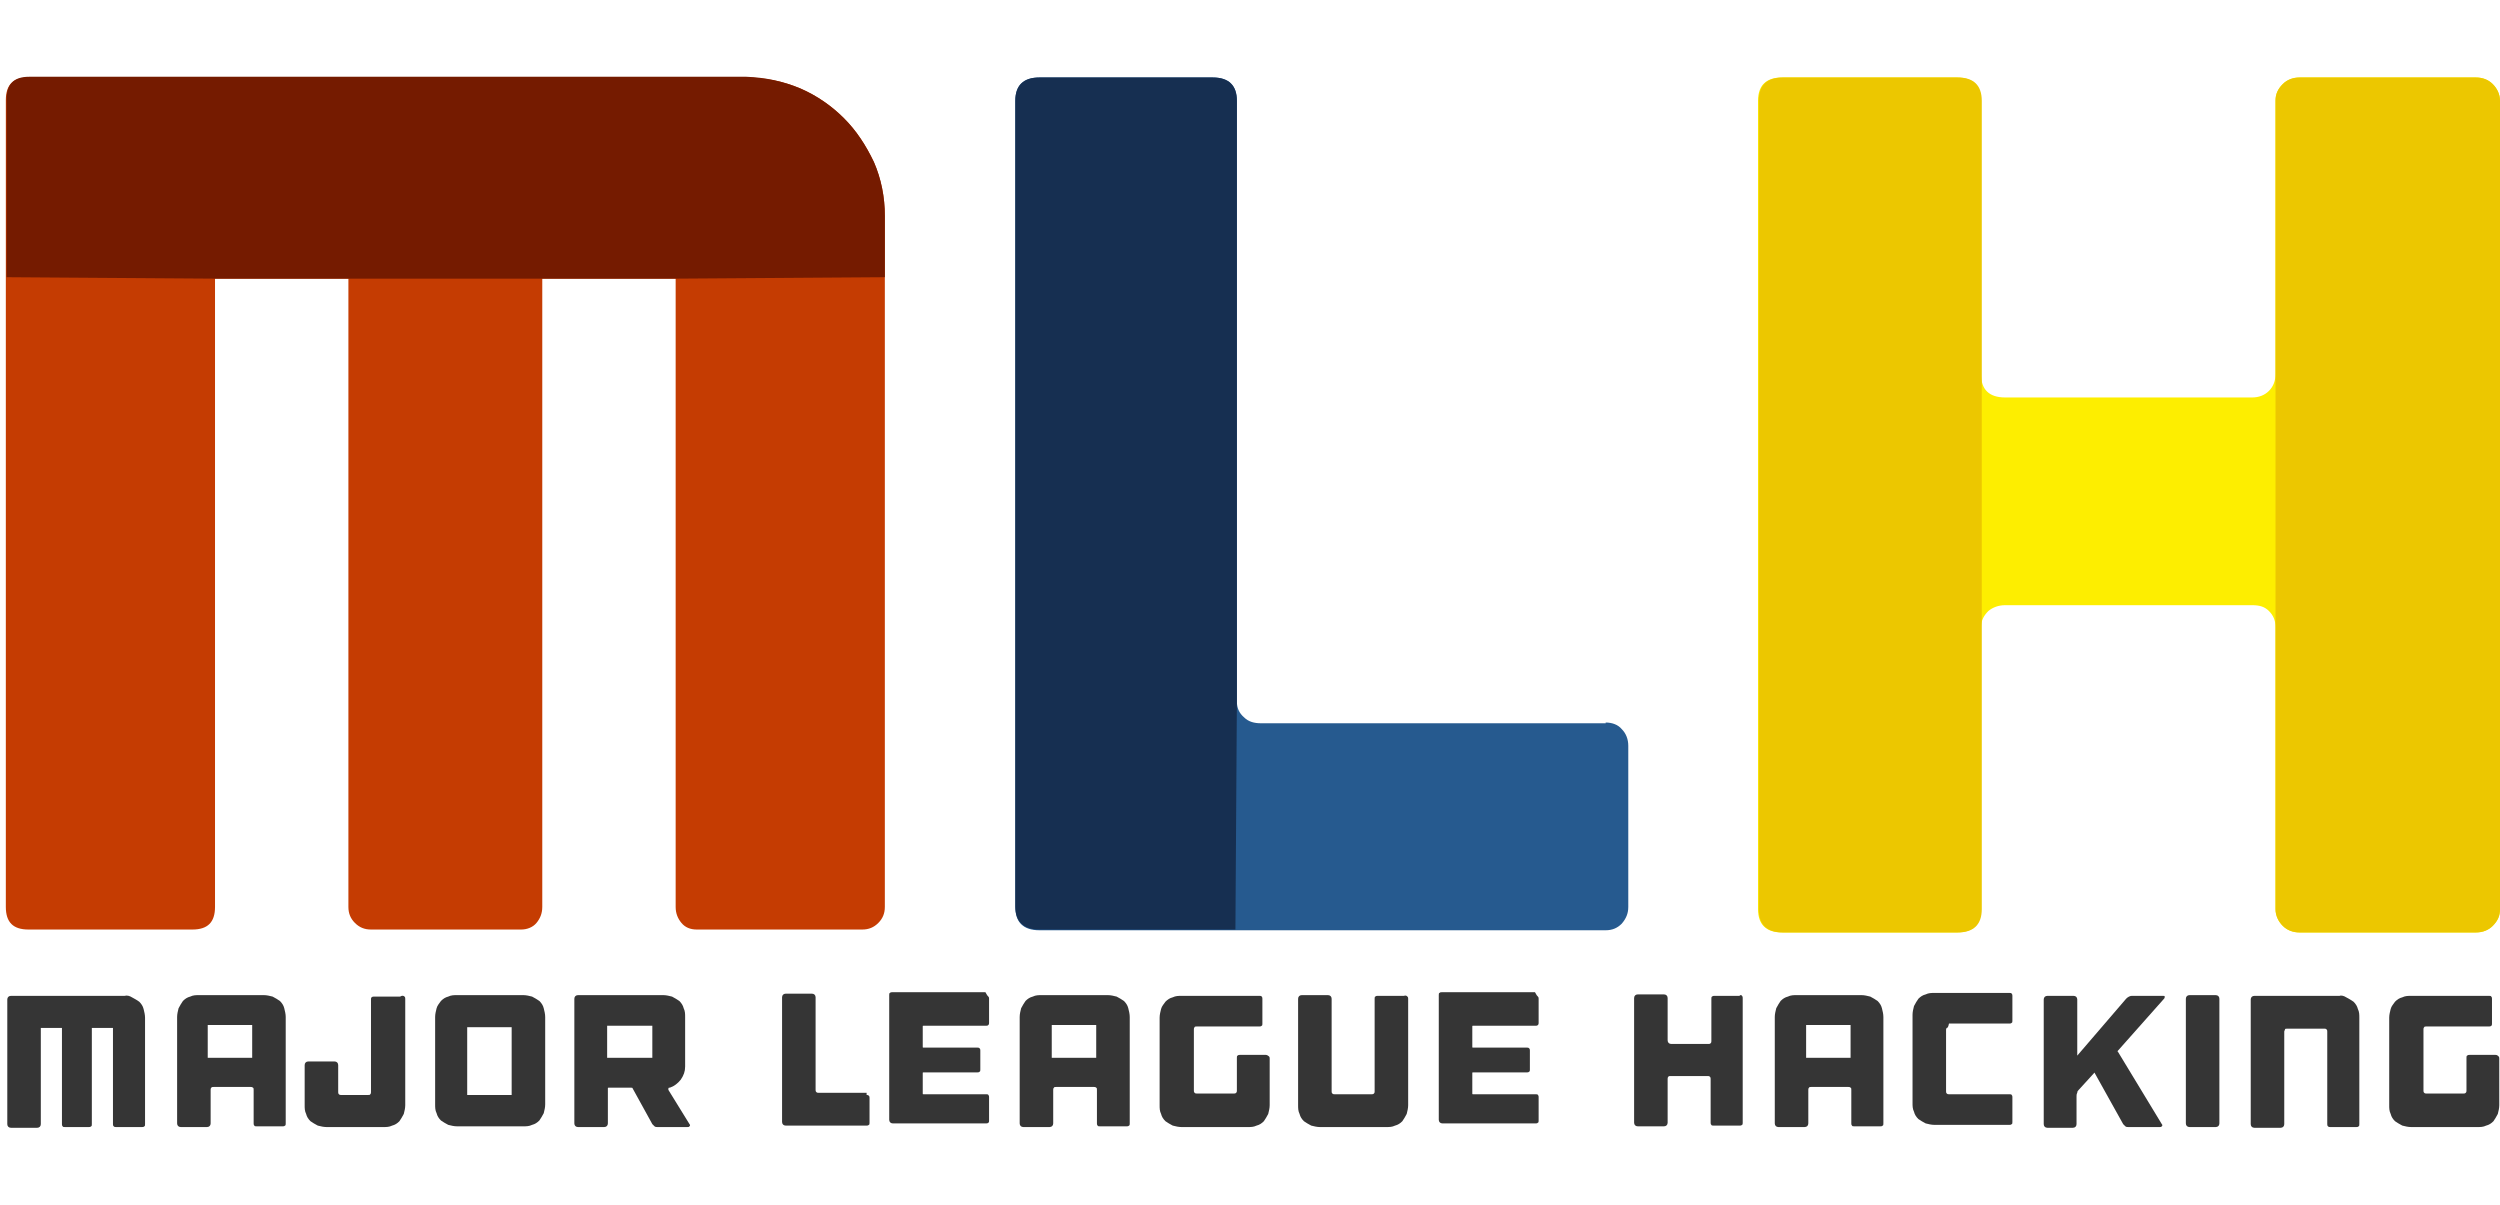
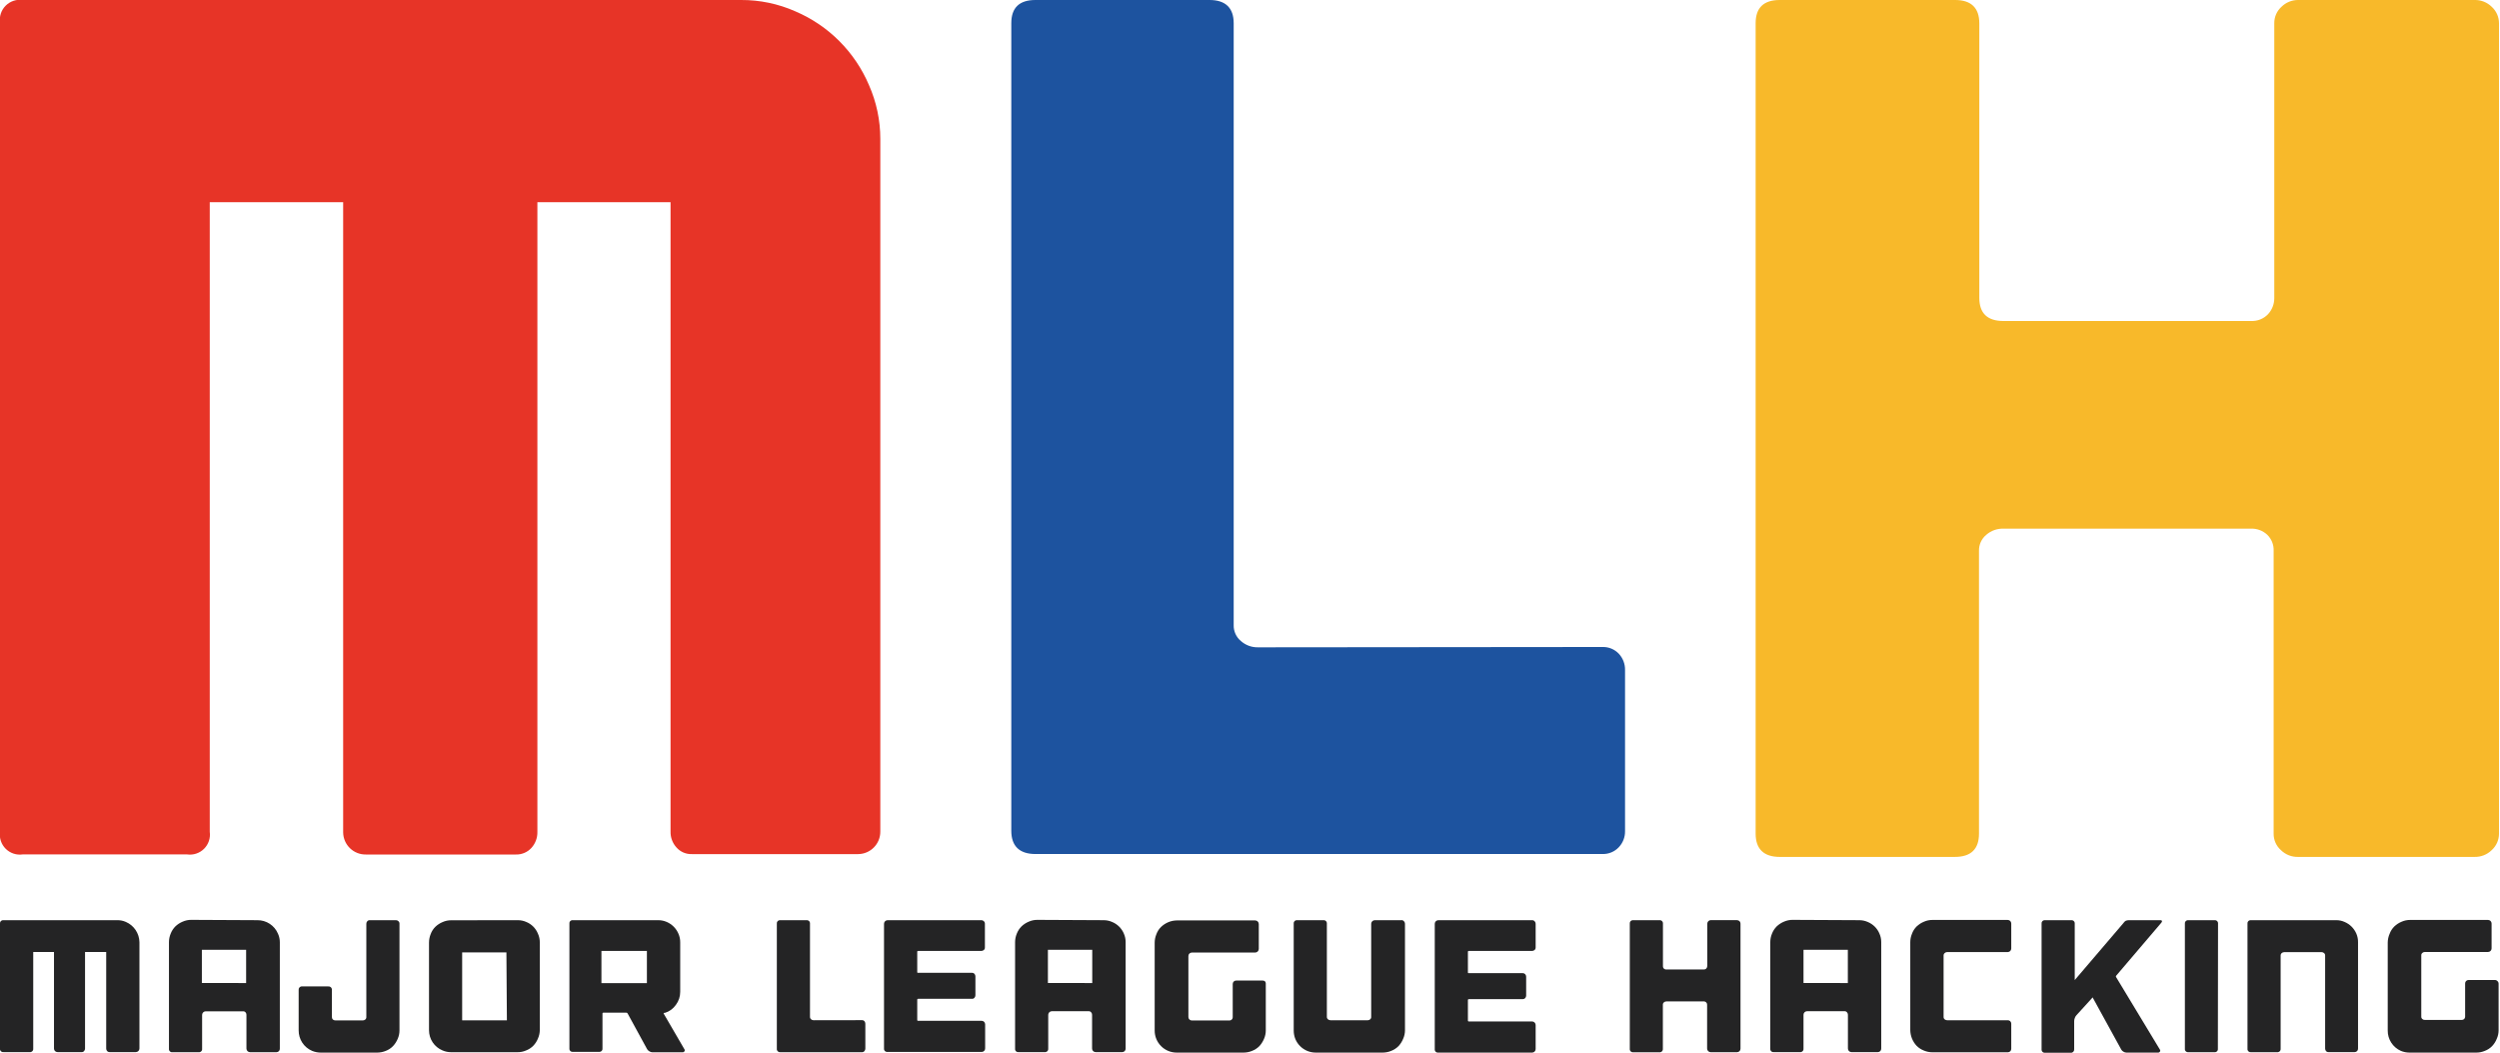
- <svg xmlns="http://www.w3.org/2000/svg" width="110px" height="53px" viewBox="0 0 343 146" version="1.1">
-   <g id="Page-1" stroke="none" stroke-width="1" fill="none" fill-rule="evenodd">
-     <g>
-       <g class="svg_mlh_lower_text" transform="translate(1, 126)" fill="#353535">
-         <path d="M17.1,1.2 C17.5,1.4 17.8,1.6 18.1,1.8 C18.4,2.1 18.6,2.4 18.7,2.8 C18.8,3.2 18.9,3.6 18.9,4 L18.9,18.6 C18.9,18.7 18.9,18.9 18.8,18.9 C18.7,19 18.6,19 18.5,19 L14.9,19 C14.8,19 14.7,19 14.6,18.9 C14.5,18.8 14.5,18.7 14.5,18.6 L14.5,5.4 L11.6,5.4 L11.6,18.6 C11.6,18.7 11.6,18.9 11.5,18.9 C11.4,19 11.3,19 11.2,19 L7.9,19 C7.8,19 7.6,19 7.6,18.9 C7.5,18.8 7.5,18.7 7.5,18.6 L7.5,5.4 L4.6,5.4 L4.6,18.6 C4.6,18.9 4.4,19.1 4.1,19.1 L0.5,19.1 C0.2,19.1 -1.13686838e-13,18.9 -1.13686838e-13,18.6 L-1.13686838e-13,1.5 C-1.13686838e-13,1.2 0.2,1 0.5,1 L16.1,1 C16.4,0.9 16.8,1 17.1,1.2 L17.1,1.2 Z" />
-         <path d="M35.2,0.9 C35.6,0.9 36,1 36.4,1.1 C36.8,1.3 37.1,1.5 37.4,1.7 C37.7,2 37.9,2.3 38,2.7 C38.1,3.1 38.2,3.5 38.2,3.9 L38.2,18.5 C38.2,18.6 38.2,18.8 38.1,18.8 C38,18.9 37.9,18.9 37.8,18.9 L34.2,18.9 C34.1,18.9 33.9,18.9 33.9,18.8 C33.8,18.7 33.8,18.6 33.8,18.5 L33.8,13.9 C33.8,13.8 33.8,13.6 33.7,13.6 C33.6,13.5 33.5,13.5 33.4,13.5 L28.3,13.5 C28.2,13.5 28,13.5 28,13.6 C27.9,13.7 27.9,13.8 27.9,13.9 L27.9,18.5 C27.9,18.8 27.7,19 27.4,19 L23.8,19 C23.5,19 23.3,18.8 23.3,18.5 L23.3,3.9 C23.3,3.5 23.4,3.1 23.5,2.7 C23.7,2.3 23.9,2 24.1,1.7 C24.4,1.4 24.7,1.2 25.1,1.1 C25.5,0.9 25.9,0.9 26.3,0.9 L35.2,0.9 L35.2,0.9 Z M33.6,9.5 L33.6,5 L27.5,5 L27.5,9.5 L33.6,9.5 L33.6,9.5 Z" />
-         <path d="M54.5,1.1 C54.6,1.2 54.6,1.3 54.6,1.4 L54.6,16 C54.6,16.4 54.5,16.8 54.4,17.2 C54.2,17.6 54,17.9 53.8,18.2 C53.5,18.5 53.2,18.7 52.8,18.8 C52.4,19 52,19 51.6,19 L43.8,19 C43.4,19 43,18.9 42.6,18.8 C42.2,18.6 41.9,18.4 41.6,18.2 C41.3,17.9 41.1,17.6 41,17.2 C40.8,16.8 40.8,16.4 40.8,16 L40.8,10.5 C40.8,10.2 41,10 41.3,10 L44.9,10 C45.2,10 45.4,10.2 45.4,10.5 L45.4,14.2 C45.4,14.3 45.4,14.4 45.5,14.5 C45.6,14.6 45.7,14.6 45.8,14.6 L49.5,14.6 C49.6,14.6 49.8,14.6 49.8,14.5 C49.9,14.4 49.9,14.3 49.9,14.2 L49.9,1.5 C49.9,1.4 49.9,1.2 50,1.2 C50.1,1.1 50.2,1.1 50.3,1.1 L53.9,1.1 C54.2,0.9 54.4,1 54.5,1.1 L54.5,1.1 Z" />
-         <path d="M70.8,0.9 C71.2,0.9 71.6,1 72,1.1 C72.4,1.3 72.7,1.5 73,1.7 C73.3,2 73.5,2.3 73.6,2.7 C73.7,3.1 73.8,3.5 73.8,3.9 L73.8,15.9 C73.8,16.3 73.7,16.7 73.6,17.1 C73.4,17.5 73.2,17.8 73,18.1 C72.7,18.4 72.4,18.6 72,18.7 C71.6,18.9 71.2,18.9 70.8,18.9 L61.7,18.9 C61.3,18.9 60.9,18.8 60.5,18.7 C60.1,18.5 59.8,18.3 59.5,18.1 C59.2,17.8 59,17.5 58.9,17.1 C58.7,16.7 58.7,16.3 58.7,15.9 L58.7,3.9 C58.7,3.5 58.8,3.1 58.9,2.7 C59,2.3 59.3,2 59.5,1.7 C59.8,1.4 60.1,1.2 60.5,1.1 C60.9,0.9 61.3,0.9 61.7,0.9 L70.8,0.9 L70.8,0.9 Z M69.2,5.3 L63.1,5.3 L63.1,14.6 L69.2,14.6 L69.2,5.3 L69.2,5.3 Z" />
-         <path d="M93.6,18.6 C93.7,18.7 93.7,18.8 93.6,18.9 C93.5,19 93.5,19 93.3,19 L89.2,19 C89.1,19 88.9,19 88.8,18.9 L88.5,18.6 L85.8,13.7 C85.8,13.6 85.7,13.6 85.6,13.6 L82.5,13.6 C82.4,13.6 82.4,13.6 82.4,13.7 L82.4,18.5 C82.4,18.8 82.2,19 81.9,19 L78.3,19 C78,19 77.8,18.8 77.8,18.5 L77.8,1.4 C77.8,1.1 78,0.9 78.3,0.9 L90,0.9 C90.4,0.9 90.8,1 91.2,1.1 C91.6,1.3 91.9,1.5 92.2,1.7 C92.5,2 92.7,2.3 92.8,2.7 C93,3.1 93,3.5 93,3.9 L93,10.7 C93,11.4 92.8,11.9 92.4,12.5 C92,13 91.5,13.4 90.9,13.6 L90.8,13.6 C90.7,13.6 90.7,13.7 90.7,13.8 L90.7,13.9 L93.6,18.6 L93.6,18.6 Z M88.5,5.1 L82.3,5.1 L82.3,9.5 L88.5,9.5 L88.5,5.1 L88.5,5.1 Z" />
-         <path d="M117.9,14.6 C118,14.6 118.1,14.6 118.2,14.7 C118.3,14.8 118.3,14.9 118.3,15 L118.3,18.4 C118.3,18.5 118.3,18.7 118.2,18.7 C118.1,18.8 118,18.8 117.9,18.8 L106.8,18.8 C106.5,18.8 106.3,18.6 106.3,18.3 L106.3,1.2 C106.3,0.9 106.5,0.7 106.8,0.7 L110.4,0.7 C110.7,0.7 110.9,0.9 110.9,1.2 L110.9,13.9 C110.9,14 110.9,14.1 111,14.2 C111.1,14.3 111.2,14.3 111.3,14.3 L117.9,14.3 L117.9,14.6 L117.9,14.6 Z" />
-         <path d="M134.6,1.1 C134.7,1.2 134.7,1.3 134.7,1.4 L134.7,2.9 L134.7,3.7 L134.7,4.7 C134.7,4.8 134.7,4.9 134.6,5 C134.5,5.1 134.4,5.1 134.3,5.1 L132.5,5.1 L127.1,5.1 L125.7,5.1 C125.6,5.1 125.6,5.1 125.6,5.2 L125.6,8 C125.6,8.1 125.6,8.1 125.7,8.1 L133.1,8.1 C133.2,8.1 133.3,8.1 133.4,8.2 C133.5,8.3 133.5,8.4 133.5,8.5 L133.5,11.1 C133.5,11.2 133.5,11.4 133.4,11.4 C133.3,11.5 133.2,11.5 133.1,11.5 L125.7,11.5 C125.6,11.5 125.6,11.5 125.6,11.6 L125.6,12.9 L125.6,12.9 L125.6,14.4 C125.6,14.5 125.6,14.5 125.7,14.5 L126.8,14.5 L132.6,14.5 L134.3,14.5 C134.4,14.5 134.6,14.5 134.6,14.6 C134.7,14.7 134.7,14.8 134.7,14.9 L134.7,15.9 L134.7,17.2 L134.7,18.1 C134.7,18.2 134.7,18.4 134.6,18.4 C134.5,18.5 134.4,18.5 134.3,18.5 L132.8,18.5 L123,18.5 L121.5,18.5 C121.2,18.5 121,18.3 121,18 L121,17.1 L121,2.1 L121,0.9 C121,0.8 121,0.6 121.1,0.6 C121.2,0.5 121.3,0.5 121.4,0.5 L123.3,0.5 L133.4,0.5 L134.2,0.5 C134.4,0.9 134.5,1 134.6,1.1 L134.6,1.1 Z" />
-         <path d="M151,0.9 C151.4,0.9 151.8,1 152.2,1.1 C152.6,1.3 152.9,1.5 153.2,1.7 C153.5,2 153.7,2.3 153.8,2.7 C153.9,3.1 154,3.5 154,3.9 L154,18.5 C154,18.6 154,18.8 153.9,18.8 C153.8,18.9 153.7,18.9 153.6,18.9 L149.9,18.9 C149.8,18.9 149.6,18.9 149.6,18.8 C149.5,18.7 149.5,18.6 149.5,18.5 L149.5,13.9 C149.5,13.8 149.5,13.6 149.4,13.6 C149.3,13.5 149.2,13.5 149.1,13.5 L143.9,13.5 C143.8,13.5 143.6,13.5 143.6,13.6 C143.5,13.7 143.5,13.8 143.5,13.9 L143.5,18.5 C143.5,18.8 143.3,19 143,19 L139.4,19 C139.1,19 138.9,18.8 138.9,18.5 L138.9,3.9 C138.9,3.5 139,3.1 139.1,2.7 C139.3,2.3 139.5,2 139.7,1.7 C140,1.4 140.3,1.2 140.7,1.1 C141.1,0.9 141.5,0.9 141.9,0.9 L151,0.9 L151,0.9 Z M149.4,9.5 L149.4,5 L143.3,5 L143.3,9.5 L149.4,9.5 L149.4,9.5 Z" />
-         <path d="M173.1,9.3 C173.2,9.4 173.2,9.5 173.2,9.6 L173.2,16 C173.2,16.4 173.1,16.8 173,17.2 C172.8,17.6 172.6,17.9 172.4,18.2 C172.1,18.5 171.8,18.7 171.4,18.8 C171,19 170.6,19 170.2,19 L161.1,19 C160.7,19 160.3,18.9 159.9,18.8 C159.5,18.6 159.2,18.4 158.9,18.2 C158.6,17.9 158.4,17.6 158.3,17.2 C158.1,16.8 158.1,16.4 158.1,16 L158.1,4 C158.1,3.6 158.2,3.2 158.3,2.8 C158.4,2.4 158.7,2.1 158.9,1.8 C159.2,1.5 159.5,1.3 159.9,1.2 C160.3,1 160.7,1 161.1,1 L171.8,1 C171.9,1 172.1,1 172.1,1.1 C172.2,1.2 172.2,1.3 172.2,1.4 L172.2,4.8 C172.2,4.9 172.2,5.1 172.1,5.1 C172,5.2 171.9,5.2 171.8,5.2 L163.2,5.2 C163.1,5.2 162.9,5.2 162.9,5.3 C162.8,5.4 162.8,5.5 162.8,5.6 L162.8,14 C162.8,14.1 162.8,14.2 162.9,14.3 C163,14.4 163.1,14.4 163.2,14.4 L168.3,14.4 C168.4,14.4 168.5,14.4 168.6,14.3 C168.7,14.2 168.7,14.1 168.7,14 L168.7,9.5 C168.7,9.4 168.7,9.2 168.8,9.2 C168.9,9.1 169,9.1 169.1,9.1 L172.7,9.1 C172.8,9.1 173,9.2 173.1,9.3 L173.1,9.3 Z" />
-         <path d="M192.1,1.1 C192.2,1.2 192.2,1.3 192.2,1.4 L192.2,16 C192.2,16.4 192.1,16.8 192,17.2 C191.8,17.6 191.6,17.9 191.4,18.2 C191.1,18.5 190.8,18.7 190.4,18.8 C190,19 189.6,19 189.2,19 L180.1,19 C179.7,19 179.3,18.9 178.9,18.8 C178.5,18.6 178.2,18.4 177.9,18.2 C177.6,17.9 177.4,17.6 177.3,17.2 C177.1,16.8 177.1,16.4 177.1,16 L177.1,1.4 C177.1,1.1 177.3,0.9 177.6,0.9 L181.2,0.9 C181.5,0.9 181.7,1.1 181.7,1.4 L181.7,14.1 C181.7,14.2 181.7,14.3 181.8,14.4 C181.9,14.5 182,14.5 182.1,14.5 L187.2,14.5 C187.3,14.5 187.4,14.5 187.5,14.4 C187.6,14.3 187.6,14.2 187.6,14.1 L187.6,1.4 C187.6,1.3 187.6,1.1 187.7,1.1 C187.8,1 187.9,1 188,1 L191.6,1 C191.9,0.9 192,1 192.1,1.1 L192.1,1.1 Z" />
-         <path d="M210,1.1 C210.1,1.2 210.1,1.3 210.1,1.4 L210.1,2.9 L210.1,3.7 L210.1,4.7 C210.1,4.8 210.1,4.9 210,5 C209.9,5.1 209.8,5.1 209.7,5.1 L207.9,5.1 L202.5,5.1 L201.1,5.1 C201,5.1 201,5.1 201,5.2 L201,8 C201,8.1 201,8.1 201.1,8.1 L208.5,8.1 C208.6,8.1 208.7,8.1 208.8,8.2 C208.9,8.3 208.9,8.4 208.9,8.5 L208.9,11.1 C208.9,11.2 208.9,11.4 208.8,11.4 C208.7,11.5 208.6,11.5 208.5,11.5 L201.1,11.5 C201,11.5 201,11.5 201,11.6 L201,12.9 L201,12.9 L201,14.4 C201,14.5 201,14.5 201.1,14.5 L202.2,14.5 L208,14.5 L209.7,14.5 C209.8,14.5 210,14.5 210,14.6 C210.1,14.7 210.1,14.8 210.1,14.9 L210.1,15.9 L210.1,17.2 L210.1,18.1 C210.1,18.2 210.1,18.4 210,18.4 C209.9,18.5 209.8,18.5 209.7,18.5 L208.2,18.5 L198.4,18.5 L196.9,18.5 C196.6,18.5 196.4,18.3 196.4,18 L196.4,17.1 L196.4,2.1 L196.4,0.9 C196.4,0.8 196.4,0.6 196.5,0.6 C196.6,0.5 196.7,0.5 196.8,0.5 L198.7,0.5 L208.8,0.5 L209.6,0.5 C209.8,0.9 209.9,1 210,1.1 L210,1.1 Z" />
-         <path d="M237.7,0.9 C237.8,0.9 238,0.9 238,1 C238.1,1.1 238.1,1.2 238.1,1.3 L238.1,18.4 C238.1,18.5 238.1,18.7 238,18.7 C237.9,18.8 237.8,18.8 237.7,18.8 L234.1,18.8 C234,18.8 233.8,18.8 233.8,18.7 C233.7,18.6 233.7,18.5 233.7,18.4 L233.7,12.4 C233.7,12.3 233.7,12.2 233.6,12.1 C233.5,12 233.4,12 233.3,12 L228.2,12 C228.1,12 227.9,12 227.9,12.1 C227.8,12.2 227.8,12.3 227.8,12.4 L227.8,18.4 C227.8,18.7 227.6,18.9 227.3,18.9 L223.7,18.9 C223.4,18.9 223.2,18.7 223.2,18.4 L223.2,1.3 C223.2,1 223.4,0.8 223.7,0.8 L227.3,0.8 C227.6,0.8 227.8,1 227.8,1.3 L227.8,7.1 C227.8,7.4 228,7.6 228.3,7.6 L233.4,7.6 C233.5,7.6 233.6,7.6 233.7,7.5 C233.8,7.4 233.8,7.3 233.8,7.2 L233.8,1.4 C233.8,1.3 233.8,1.1 233.9,1.1 C234,1 234.1,1 234.2,1 L237.7,1 L237.7,0.9 L237.7,0.9 L237.7,0.9 Z" />
-         <path d="M254.4,0.9 C254.8,0.9 255.2,1 255.6,1.1 C256,1.3 256.3,1.5 256.6,1.7 C256.9,2 257.1,2.3 257.2,2.7 C257.3,3.1 257.4,3.5 257.4,3.9 L257.4,18.5 C257.4,18.6 257.4,18.8 257.3,18.8 C257.2,18.9 257.1,18.9 257,18.9 L253.4,18.9 C253.3,18.9 253.1,18.9 253.1,18.8 C253,18.7 253,18.6 253,18.5 L253,13.9 C253,13.8 253,13.6 252.9,13.6 C252.8,13.5 252.7,13.5 252.6,13.5 L247.5,13.5 C247.4,13.5 247.2,13.5 247.2,13.6 C247.1,13.7 247.1,13.8 247.1,13.9 L247.1,18.5 C247.1,18.8 246.9,19 246.6,19 L243,19 C242.7,19 242.5,18.8 242.5,18.5 L242.5,3.9 C242.5,3.5 242.6,3.1 242.7,2.7 C242.9,2.3 243.1,2 243.3,1.7 C243.6,1.4 243.9,1.2 244.3,1.1 C244.7,0.9 245.1,0.9 245.5,0.9 L254.4,0.9 L254.4,0.9 Z M252.9,9.5 L252.9,5 L246.8,5 L246.8,9.5 L252.9,9.5 L252.9,9.5 Z" />
-         <path d="M266.1,5.4 C266,5.5 266,5.6 266,5.7 L266,14.1 C266,14.2 266,14.3 266.1,14.4 C266.2,14.5 266.3,14.5 266.4,14.5 L274.7,14.5 C274.8,14.5 275,14.5 275,14.6 C275.1,14.7 275.1,14.8 275.1,14.9 L275.1,18.3 C275.1,18.4 275.1,18.6 275,18.6 C274.9,18.7 274.8,18.7 274.7,18.7 L269.3,18.7 L264.9,18.7 L264.4,18.7 C264,18.7 263.6,18.6 263.2,18.5 C262.8,18.3 262.5,18.1 262.2,17.9 C261.9,17.6 261.7,17.3 261.6,16.9 C261.4,16.5 261.4,16.1 261.4,15.7 L261.4,15.2 L261.4,13.3 L261.4,7.3 L261.4,5.6 L261.4,3.6 C261.4,3.2 261.5,2.8 261.6,2.4 C261.8,2 262,1.7 262.2,1.4 C262.5,1.1 262.8,0.9 263.2,0.8 C263.6,0.6 264,0.6 264.4,0.6 L264.9,0.6 L274.7,0.6 C274.8,0.6 275,0.6 275,0.7 C275.1,0.8 275.1,0.9 275.1,1 L275.1,4.4 C275.1,4.5 275.1,4.7 275,4.7 C274.9,4.8 274.8,4.8 274.7,4.8 L266.4,4.8 C266.3,5.3 266.2,5.4 266.1,5.4 L266.1,5.4 Z" />
-         <path d="M289.6,8.5 C289.5,8.6 289.5,8.6 289.6,8.7 L295.6,18.6 C295.7,18.7 295.7,18.8 295.6,18.9 C295.5,19 295.5,19 295.3,19 L291,19 C290.9,19 290.7,19 290.6,18.9 C290.5,18.8 290.4,18.7 290.3,18.6 L286.4,11.6 C286.3,11.5 286.3,11.5 286.3,11.6 L284.2,13.9 C284.1,14 284,14.1 284,14.3 C283.9,14.5 283.9,14.6 283.9,14.8 L283.9,18.6 C283.9,18.9 283.7,19.1 283.4,19.1 L279.9,19.1 C279.6,19.1 279.4,18.9 279.4,18.6 L279.4,1.5 C279.4,1.2 279.6,1 279.9,1 L283.5,1 C283.8,1 284,1.2 284,1.5 L284,9.2 L290.7,1.4 C290.8,1.3 290.9,1.2 291.1,1.1 C291.3,1 291.4,1 291.5,1 L295.8,1 C295.9,1 296,1 296,1.1 C296,1.2 296,1.3 295.9,1.4 L289.6,8.5 L289.6,8.5 Z" />
-         <path d="M303.5,18.5 C303.5,18.8 303.3,19 303,19 L299.4,19 C299.1,19 298.9,18.8 298.9,18.5 L298.9,1.4 C298.9,1.1 299.1,0.9 299.4,0.9 L303,0.9 C303.3,0.9 303.5,1.1 303.5,1.4 L303.5,18.5 L303.5,18.5 Z" />
-         <path d="M320.9,1.2 C321.3,1.4 321.6,1.6 321.9,1.8 C322.2,2.1 322.4,2.4 322.5,2.8 C322.7,3.2 322.7,3.6 322.7,4 L322.7,18.6 C322.7,18.7 322.7,18.9 322.6,18.9 C322.5,19 322.4,19 322.3,19 L318.7,19 C318.6,19 318.5,19 318.4,18.9 C318.3,18.8 318.3,18.7 318.3,18.6 L318.3,5.9 C318.3,5.8 318.3,5.7 318.2,5.6 C318.1,5.5 318,5.5 317.9,5.5 L312.8,5.5 C312.7,5.5 312.5,5.5 312.5,5.6 C312.5,5.7 312.4,5.8 312.4,5.9 L312.4,18.6 C312.4,18.9 312.2,19.1 311.9,19.1 L308.3,19.1 C308,19.1 307.8,18.9 307.8,18.6 L307.8,1.5 C307.8,1.2 308,1 308.3,1 L320,1 C320.2,0.9 320.6,1 320.9,1.2 L320.9,1.2 Z" />
-         <path d="M341.8,9.3 C341.9,9.4 341.9,9.5 341.9,9.6 L341.9,16 C341.9,16.4 341.8,16.8 341.7,17.2 C341.5,17.6 341.3,17.9 341.1,18.2 C340.8,18.5 340.5,18.7 340.1,18.8 C339.7,19 339.3,19 338.9,19 L329.8,19 C329.4,19 329,18.9 328.6,18.8 C328.2,18.6 327.9,18.4 327.6,18.2 C327.3,17.9 327.1,17.6 327,17.2 C326.8,16.8 326.8,16.4 326.8,16 L326.8,4 C326.8,3.6 326.9,3.2 327,2.8 C327.1,2.4 327.4,2.1 327.6,1.8 C327.9,1.5 328.2,1.3 328.6,1.2 C329,1 329.4,1 329.8,1 L340.5,1 C340.6,1 340.8,1 340.8,1.1 C340.9,1.2 340.9,1.3 340.9,1.4 L340.9,4.8 C340.9,4.9 340.9,5.1 340.8,5.1 C340.7,5.2 340.6,5.2 340.5,5.2 L331.9,5.2 C331.8,5.2 331.6,5.2 331.6,5.3 C331.5,5.4 331.5,5.5 331.5,5.6 L331.5,14 C331.5,14.1 331.5,14.2 331.6,14.3 C331.7,14.4 331.8,14.4 331.9,14.4 L337,14.4 C337.1,14.4 337.2,14.4 337.3,14.3 C337.4,14.2 337.4,14.1 337.4,14 L337.4,9.5 C337.4,9.4 337.4,9.2 337.5,9.2 C337.6,9.1 337.7,9.1 337.8,9.1 L341.4,9.1 C341.6,9.1 341.7,9.2 341.8,9.3 L341.8,9.3 Z" />
-       </g>
-       <g class="svg_mlh_letter svg_mlh_large_m">
-         <path d="M109.8,2.5 C112.1,3.5 114.1,4.9 115.8,6.6 C117.5,8.3 118.8,10.3 119.9,12.6 C120.9,14.9 121.4,17.4 121.4,20 L121.4,114.8 C121.4,115.7 121.1,116.4 120.5,117 C119.9,117.6 119.2,117.9 118.3,117.9 L95.6,117.9 C94.7,117.9 94,117.6 93.5,117 C93,116.4 92.7,115.7 92.7,114.8 L92.7,28.6 L74.4,28.6 L74.4,114.8 C74.4,115.7 74.1,116.4 73.6,117 C73.1,117.6 72.3,117.9 71.5,117.9 L50.9,117.9 C50,117.9 49.3,117.6 48.7,117 C48.1,116.4 47.8,115.7 47.8,114.8 L47.8,28.6 L29.5,28.6 L29.5,114.8 C29.5,116.9 28.5,117.9 26.4,117.9 L3.9,117.9 C1.8,117.9 0.8,116.9 0.8,114.8 L0.8,4.1 C0.8,2 1.8,1 3.9,1 L102.3,1 C105,1 107.4,1.5 109.8,2.5 L109.8,2.5 Z" fill="#C53C02" />
-         <path d="M109.8,2.5 C112.1,3.5 114.1,4.9 115.8,6.6 C117.5,8.3 118.8,10.3 119.9,12.6 C120.9,14.9 121.4,17.4 121.4,20 L121.4,28.4 L92.7,28.6 L74.4,28.6 L47.9,28.6 L29.6,28.6 L0.9,28.4 L0.9,4 C0.9,1.9 1.9,0.9 4,0.9 L102.4,0.9 C105,1 107.4,1.5 109.8,2.5 L109.8,2.5 Z" fill="#751B00" />
-       </g>
-       <g class="svg_mlh_letter svg_mlh_large_l" transform="translate(139, 1)">
-         <path d="M81.3,88.5 C82.2,88.5 83,88.8 83.5,89.4 C84.1,90 84.4,90.8 84.4,91.7 L84.4,113.8 C84.4,114.7 84.1,115.4 83.5,116.1 C82.9,116.7 82.2,117 81.3,117 L3.6,117 C1.4,117 0.3,115.9 0.3,113.8 L0.3,3.2 C0.3,1.1 1.4,0 3.6,0 L27.4,0 C29.6,0 30.7,1.1 30.7,3.2 L30.7,85.6 C30.7,86.5 31,87.2 31.7,87.8 C32.3,88.4 33.1,88.6 34,88.6 L81.3,88.6 L81.3,88.5 L81.3,88.5 L81.3,88.5 Z" fill="#265A8F" />
-         <path d="M30.5,116.9 L3.6,116.9 C1.4,116.9 0.3,115.8 0.3,113.7 L0.3,3.2 C0.3,1.1 1.4,0 3.6,0 L27.4,0 C29.6,0 30.7,1.1 30.7,3.2 L30.7,85.6 C30.7,86.4 30.5,116.9 30.5,116.9 L30.5,116.9 Z" fill="#162F51" />
-       </g>
-       <g class="svg_mlh_letter svg_mlh_large_h" transform="translate(241, 1)">
-         <path d="M98.7,0 C99.6,0 100.4,0.3 101,0.9 C101.6,1.5 102,2.3 102,3.2 L102,114.1 C102,115 101.7,115.7 101,116.4 C100.4,117 99.6,117.3 98.7,117.3 L74.5,117.3 C73.6,117.3 72.8,117 72.2,116.4 C71.6,115.8 71.2,115 71.2,114.1 L71.2,75.4 C71.2,74.5 70.9,73.8 70.3,73.2 C69.7,72.6 69,72.4 68,72.4 L34.1,72.4 C33.2,72.4 32.4,72.7 31.8,73.2 C31.2,73.8 30.8,74.5 30.8,75.4 L30.8,114.1 C30.8,116.2 29.7,117.3 27.5,117.3 L3.5,117.3 C1.3,117.3 0.2,116.2 0.2,114.1 L0.2,3.2 C0.2,1.1 1.3,0 3.5,0 L27.5,0 C29.7,0 30.8,1.1 30.8,3.2 L30.8,40.7 C30.8,42.8 31.9,43.9 34.1,43.9 L68,43.9 C68.9,43.9 69.7,43.6 70.3,43 C70.9,42.4 71.2,41.6 71.2,40.7 L71.2,3.2 C71.2,2.3 71.5,1.6 72.2,0.9 C72.8,0.3 73.6,0 74.5,0 L98.7,0 L98.7,0 Z" fill="#FDEE00" />
-         <path d="M30.9,75.4 L30.9,114.1 C30.9,116.2 29.8,117.3 27.6,117.3 L3.6,117.3 C1.4,117.3 0.3,116.2 0.3,114.1 L0.3,3.2 C0.3,1.1 1.4,0 3.6,0 L27.6,0 C29.8,0 30.9,1.1 30.9,3.2 L30.9,40.7 L30.9,75.4 L30.9,75.4 Z" fill="#ECC700" />
-         <path d="M98.7,0 C99.6,0 100.4,0.3 101,0.9 C101.6,1.5 102,2.3 102,3.2 L102,114.1 C102,115 101.7,115.7 101,116.4 C100.4,117 99.6,117.3 98.7,117.3 L74.5,117.3 C73.6,117.3 72.8,117 72.2,116.4 C71.6,115.8 71.2,115 71.2,114.1 L71.2,75.4 L71.2,40.7 L71.2,3.2 C71.2,2.3 71.5,1.6 72.2,0.9 C72.8,0.3 73.6,5.68434189e-14 74.5,5.68434189e-14 C74.5,0 98.7,0 98.7,0 L98.7,0 Z" fill="#ECC700" />
+ <svg xmlns="http://www.w3.org/2000/svg" viewBox="0 0 310.59 130.78">
+   <defs>
+     <style>.cls-1{fill:#242425;}.cls-2{fill:#e73427;}.cls-3{fill:#1d539f;}.cls-4{fill:#f8b92a;}</style>
+   </defs>
+   <g id="Layer_2" data-name="Layer 2">
+     <g id="Layer_1-2" data-name="Layer 1">
+       <g id="mlh-logo-color-dark">
+         <g id="Major_League_Hacking" data-name="Major League Hacking">
+           <path class="cls-1" d="M15.65,114.54a2.79,2.79,0,0,1,1.68,2.51v13.22a.45.45,0,0,1-.45.44H13.62a.39.39,0,0,1-.3-.12.47.47,0,0,1-.12-.32v-12H10.57v12a.45.45,0,0,1-.12.31.34.34,0,0,1-.3.13h-3a.44.44,0,0,1-.44-.44h0v-12H4.13v12a.39.39,0,0,1-.33.44H.45A.4.4,0,0,1,0,130.4V114.76a.39.39,0,0,1,.33-.44H14.57A2.52,2.52,0,0,1,15.65,114.54Z" />
+           <path class="cls-1" d="M32,114.32A2.75,2.75,0,0,1,34.55,116a2.56,2.56,0,0,1,.23,1.06v13.22a.42.42,0,0,1-.42.44H31.08a.45.45,0,0,1-.45-.44h0v-4.2a.44.44,0,0,0-.11-.31.38.38,0,0,0-.31-.13H25.57a.45.45,0,0,0-.45.44h0v4.2a.38.38,0,0,1-.32.44H21.45a.38.38,0,0,1-.45-.32V117.06a2.75,2.75,0,0,1,.21-1.06,2.6,2.6,0,0,1,.59-.91,2.91,2.91,0,0,1,.91-.59,2.58,2.58,0,0,1,1.06-.22Zm-1.41,7.81V118h-5.5v4.12Z" />
+           <path class="cls-1" d="M49.52,114.45a.37.37,0,0,1,.13.31V128a2.58,2.58,0,0,1-.22,1.06,3,3,0,0,1-.59.91,2.47,2.47,0,0,1-.9.59,2.8,2.8,0,0,1-1.07.21h-7a2.8,2.8,0,0,1-1.07-.21A2.74,2.74,0,0,1,37.12,128v-5a.4.4,0,0,1,.33-.45H40.8a.41.41,0,0,1,.45.33v3.47a.41.41,0,0,0,.12.31.46.46,0,0,0,.32.11h3.4a.44.44,0,0,0,.31-.11.38.38,0,0,0,.13-.31V114.76a.45.45,0,0,1,.12-.31.37.37,0,0,1,.31-.13h3.26A.39.39,0,0,1,49.52,114.45Z" />
+           <path class="cls-1" d="M64.35,114.32a2.58,2.58,0,0,1,1.06.22A2.64,2.64,0,0,1,66.86,116a2.56,2.56,0,0,1,.23,1.06v10.89a2.64,2.64,0,0,1-.23,1.07,2.78,2.78,0,0,1-.58.9,2.51,2.51,0,0,1-.91.59,2.54,2.54,0,0,1-1.06.21H56.05A2.61,2.61,0,0,1,55,130.5a2.71,2.71,0,0,1-1.68-2.5V117.11a2.8,2.8,0,0,1,.21-1.07,2.45,2.45,0,0,1,.58-.9,2.91,2.91,0,0,1,.91-.59,2.55,2.55,0,0,1,1.06-.22Zm-1.41,4h-5.5v8.44H63Z" />
+           <path class="cls-1" d="M85.06,130.35a.22.22,0,0,1,0,.27.27.27,0,0,1-.25.11H81.09a.7.7,0,0,1-.37-.11.75.75,0,0,1-.29-.27L78,125.9a.17.17,0,0,0-.17-.09H75a.1.1,0,0,0-.12.08,0,0,0,0,0,0,0v4.36a.38.38,0,0,1-.34.43H71.21a.39.39,0,0,1-.44-.32.24.24,0,0,1,0-.12V114.76a.38.38,0,0,1,.32-.44H81.81a2.62,2.62,0,0,1,1.06.22A2.78,2.78,0,0,1,84.32,116a2.58,2.58,0,0,1,.22,1.06v6.16a2.66,2.66,0,0,1-.53,1.61,2.58,2.58,0,0,1-1.35,1h-.07c-.11,0-.14.08-.08.14v0ZM80.4,118.14H74.75v4H80.4Z" />
+           <path class="cls-1" d="M107.12,126.74a.39.39,0,0,1,.31.12.47.47,0,0,1,.12.32v3.1a.45.45,0,0,1-.12.31.37.37,0,0,1-.31.13H97a.4.4,0,0,1-.45-.32V114.76a.39.39,0,0,1,.33-.44h3.35a.39.39,0,0,1,.44.33.2.2,0,0,1,0,.11v11.56a.4.4,0,0,0,.13.31.47.47,0,0,0,.32.12Z" />
+           <path class="cls-1" d="M122.28,114.45a.4.4,0,0,1,.13.31v2.95a.37.37,0,0,1-.13.31.45.45,0,0,1-.31.12h-7.86a.09.09,0,0,0-.11.08s0,0,0,0v2.55c0,.06,0,.09.11.09h6.7a.37.37,0,0,1,.3.13.45.45,0,0,1,.12.31v2.35a.45.45,0,0,1-.12.31.37.37,0,0,1-.3.13h-6.7a.1.1,0,0,0-.11.08,0,0,0,0,0,0,0v2.53a.09.09,0,0,0,.07.12H122a.44.44,0,0,1,.44.43v3a.43.43,0,0,1-.43.44H110.32a.4.4,0,0,1-.45-.32V114.76a.45.45,0,0,1,.45-.44H122A.42.42,0,0,1,122.28,114.45Z" />
+           <path class="cls-1" d="M137.15,114.32a2.6,2.6,0,0,1,1.07.22,2.69,2.69,0,0,1,1.46,1.45,2.55,2.55,0,0,1,.22,1.06v13.22a.42.42,0,0,1-.42.44h-3.31a.44.44,0,0,1-.44-.44h0v-4.2a.45.45,0,0,0-.12-.31.37.37,0,0,0-.31-.13h-4.57a.45.45,0,0,0-.45.44h0v4.2a.39.39,0,0,1-.33.44H126.6a.38.38,0,0,1-.44-.32.24.24,0,0,1,0-.12V117.06a2.75,2.75,0,0,1,.21-1.06,2.6,2.6,0,0,1,.59-.91,2.91,2.91,0,0,1,.91-.59,2.55,2.55,0,0,1,1.06-.22Zm-1.4,7.81V118h-5.51v4.12Z" />
+           <path class="cls-1" d="M157.2,121.9a.41.41,0,0,1,.12.32V128a2.58,2.58,0,0,1-.22,1.06,3.21,3.21,0,0,1-.58.91,2.6,2.6,0,0,1-.91.59,2.78,2.78,0,0,1-1.06.21h-8.3a2.73,2.73,0,0,1-2.74-2.74v-10.9a2.78,2.78,0,0,1,.21-1.06,2.44,2.44,0,0,1,.58-.91,3,3,0,0,1,.9-.59,2.81,2.81,0,0,1,1.07-.22H156a.45.45,0,0,1,.45.45h0v3.09a.45.45,0,0,1-.45.45h-7.85a.47.47,0,0,0-.32.12.44.44,0,0,0-.13.31v7.59a.42.42,0,0,0,.13.3.43.43,0,0,0,.32.12h4.64a.4.4,0,0,0,.42-.38v-4.14a.42.42,0,0,1,.42-.44h3.28A.43.43,0,0,1,157.2,121.9Z" />
+           <path class="cls-1" d="M174.49,114.45a.44.44,0,0,1,.13.31V128a2.59,2.59,0,0,1-.23,1.06,3,3,0,0,1-.58.91,2.6,2.6,0,0,1-.91.59,2.8,2.8,0,0,1-1.07.21h-8.3a2.78,2.78,0,0,1-1.06-.21A2.75,2.75,0,0,1,161,129.1a2.8,2.8,0,0,1-.21-1.07V114.76a.39.39,0,0,1,.33-.44h3.35a.39.39,0,0,1,.44.33.2.2,0,0,1,0,.11v11.56a.4.4,0,0,0,.13.31.47.47,0,0,0,.32.12H170a.42.42,0,0,0,.3-.12.37.37,0,0,0,.12-.31V114.76a.45.45,0,0,1,.45-.44h3.26A.39.39,0,0,1,174.49,114.45Z" />
+           <path class="cls-1" d="M190.73,114.45a.44.44,0,0,1,.13.31v2.95a.4.4,0,0,1-.13.31.47.47,0,0,1-.32.12h-7.85a.1.1,0,0,0-.12.08v2.59c0,.06,0,.09.12.09h6.7a.39.39,0,0,1,.3.13.45.45,0,0,1,.12.31v2.35a.45.45,0,0,1-.12.31.39.39,0,0,1-.3.13h-6.7a.11.11,0,0,0-.12.08v2.57a.1.1,0,0,0,.08.12h7.89a.45.45,0,0,1,.45.43v3a.44.44,0,0,1-.43.44H178.77a.39.39,0,0,1-.45-.32.24.24,0,0,1,0-.12V114.76a.45.45,0,0,1,.45-.44h11.64A.42.42,0,0,1,190.73,114.45Z" />
+           <path class="cls-1" d="M215.88,114.32a.42.42,0,0,1,.44.42v15.54a.43.43,0,0,1-.43.44h-3.27a.45.45,0,0,1-.45-.44h0v-5.45a.4.4,0,0,0-.38-.42h-4.67a.45.45,0,0,0-.32.12.37.37,0,0,0-.13.31v5.45a.39.39,0,0,1-.33.44.21.21,0,0,1-.11,0H203a.39.39,0,0,1-.44-.33.2.2,0,0,1,0-.11V114.76a.39.39,0,0,1,.33-.44h3.35a.39.39,0,0,1,.44.33.2.2,0,0,1,0,.11V120a.39.39,0,0,0,.33.44h4.75a.39.39,0,0,0,.31-.12.47.47,0,0,0,.12-.32v-5.25a.45.45,0,0,1,.45-.44h3.25Z" />
+           <path class="cls-1" d="M231.06,114.32a2.6,2.6,0,0,1,1.07.22,2.69,2.69,0,0,1,1.46,1.45,2.55,2.55,0,0,1,.22,1.06v13.22a.42.42,0,0,1-.42.44h-3.28a.44.44,0,0,1-.44-.44v-4.2a.45.45,0,0,0-.12-.31.37.37,0,0,0-.31-.13h-4.65a.44.44,0,0,0-.44.44h0v4.2a.39.39,0,0,1-.33.44h-3.35a.39.39,0,0,1-.45-.32V117.06a2.75,2.75,0,0,1,.21-1.06,2.6,2.6,0,0,1,.59-.91,3,3,0,0,1,.91-.59,2.62,2.62,0,0,1,1.06-.22Zm-1.4,7.81V118h-5.51v4.12Z" />
+           <path class="cls-1" d="M241.68,118.42a.39.39,0,0,0-.12.31v7.59a.39.39,0,0,0,.12.31.47.47,0,0,0,.32.12h7.53a.42.42,0,0,1,.44.42v3.12a.42.42,0,0,1-.42.44h-9.37a2.71,2.71,0,0,1-1.06-.21,2.6,2.6,0,0,1-.91-.59,2.92,2.92,0,0,1-.79-2V117.07a2.71,2.71,0,0,1,.21-1.06,2.44,2.44,0,0,1,.58-.91,2.91,2.91,0,0,1,.91-.59,2.55,2.55,0,0,1,1.06-.22h9.35a.44.44,0,0,1,.44.43v3.11a.44.44,0,0,1-.42.45H242A.45.45,0,0,0,241.68,118.42Z" />
+           <path class="cls-1" d="M263,121.23a.12.12,0,0,0,0,.16l5.44,9a.22.22,0,0,1,0,.27.27.27,0,0,1-.25.11h-3.9a.7.7,0,0,1-.37-.11.66.66,0,0,1-.28-.27L260.13,124c0-.09-.09-.09-.12,0l-1.94,2.13a.9.9,0,0,0-.2.34,1.1,1.1,0,0,0-.08.4v3.47a.41.41,0,0,1-.33.45h-3.28a.39.39,0,0,1-.44-.33.24.24,0,0,1,0-.12V114.76a.39.39,0,0,1,.33-.44h3.35a.39.39,0,0,1,.44.33.2.2,0,0,1,0,.11v7l6.05-7.08a1,1,0,0,1,.26-.27.93.93,0,0,1,.4-.09h3.89c.13,0,.2,0,.23.09s0,.15-.08.24Z" />
+           <path class="cls-1" d="M275.65,130.28a.38.38,0,0,1-.32.44H272a.39.39,0,0,1-.45-.32V114.76a.39.39,0,0,1,.33-.44h3.35a.39.39,0,0,1,.44.33.2.2,0,0,1,0,.11Z" />
+           <path class="cls-1" d="M291.4,114.54a2.76,2.76,0,0,1,1.46,1.45,2.57,2.57,0,0,1,.21,1.06v13.22a.42.42,0,0,1-.42.44h-3.24a.39.39,0,0,1-.31-.12.47.47,0,0,1-.12-.32V118.72a.37.37,0,0,0-.13-.31.45.45,0,0,0-.31-.12H283.9a.47.47,0,0,0-.32.12.4.4,0,0,0-.13.31v11.56a.39.39,0,0,1-.33.44h-3.35a.39.39,0,0,1-.44-.32.24.24,0,0,1,0-.12V114.76a.39.39,0,0,1,.33-.44h10.71A2.45,2.45,0,0,1,291.4,114.54Z" />
+           <path class="cls-1" d="M310.41,121.9a.42.42,0,0,1,.13.32V128a2.59,2.59,0,0,1-.23,1.06,2.82,2.82,0,0,1-.58.91,2.51,2.51,0,0,1-.91.59,2.71,2.71,0,0,1-1.06.21h-8.3a2.78,2.78,0,0,1-1.06-.21,2.74,2.74,0,0,1-1.64-2.56V117.11A2.8,2.8,0,0,1,297,116a2.45,2.45,0,0,1,.58-.9,2.91,2.91,0,0,1,.91-.59,2.55,2.55,0,0,1,1.06-.22h9.68a.44.44,0,0,1,.44.44v3.1a.44.44,0,0,1-.44.44h-7.86a.45.45,0,0,0-.31.12.37.37,0,0,0-.13.31v7.59a.37.37,0,0,0,.13.31.4.4,0,0,0,.31.11h4.59a.4.4,0,0,0,.42-.38v-4.14a.42.42,0,0,1,.42-.44h3.28A.43.43,0,0,1,310.41,121.9Z" />
+         </g>
+         <g id="M">
+           <path class="cls-2" d="M98.85,1.41A17.32,17.32,0,0,1,108,10.57a16.51,16.51,0,0,1,1.41,6.68v86.06a2.78,2.78,0,0,1-2.75,2.8H86a2.43,2.43,0,0,1-1.92-.82,2.82,2.82,0,0,1-.74-2V25.12H66.79v78.22a2.87,2.87,0,0,1-.74,2,2.52,2.52,0,0,1-1.93.82H45.47a2.78,2.78,0,0,1-2.82-2.74V25.12H26.07v78.22a2.49,2.49,0,0,1-2.82,2.81H2.82A2.49,2.49,0,0,1,0,103.34V2.81A2.49,2.49,0,0,1,2.82,0H92.11A16.46,16.46,0,0,1,98.85,1.41Z" />
+         </g>
+         <g id="L">
+           <path class="cls-3" d="M199.19,80.38a2.69,2.69,0,0,1,2,.83,2.89,2.89,0,0,1,.78,2.05v20a2.83,2.83,0,0,1-.78,2,2.67,2.67,0,0,1-2,.84h-70.5c-2,0-3-1-3-2.88V2.88c0-1.92,1-2.88,3-2.88h21.64c2,0,3,1,3,2.88V77.65a2.49,2.49,0,0,0,.91,2,3.09,3.09,0,0,0,2.11.77Z" />
+         </g>
+         <g id="H">
+           <path class="cls-4" d="M307.54,0a2.94,2.94,0,0,1,2.14.84,2.76,2.76,0,0,1,.91,2.05V103.57a2.76,2.76,0,0,1-.91,2.05,2.94,2.94,0,0,1-2.14.84H285.62a2.93,2.93,0,0,1-2.13-.84,2.69,2.69,0,0,1-.91-2.05V68.44a2.63,2.63,0,0,0-.79-2,2.82,2.82,0,0,0-2.05-.76H249a3.09,3.09,0,0,0-2.13.76,2.5,2.5,0,0,0-.91,2v35.13c0,1.92-1,2.89-3,2.89H221.2c-2,0-3-1-3-2.89V2.89c0-1.93,1-2.89,3-2.89H243c2,0,3,1,3,2.89V37c0,1.92,1,2.88,3,2.88h30.81a2.74,2.74,0,0,0,2.06-.83,2.93,2.93,0,0,0,.79-2V2.89a2.71,2.71,0,0,1,.9-2.05A2.92,2.92,0,0,1,285.62,0Z" />
+         </g>
      </g>
    </g>
  </g>
</svg>
